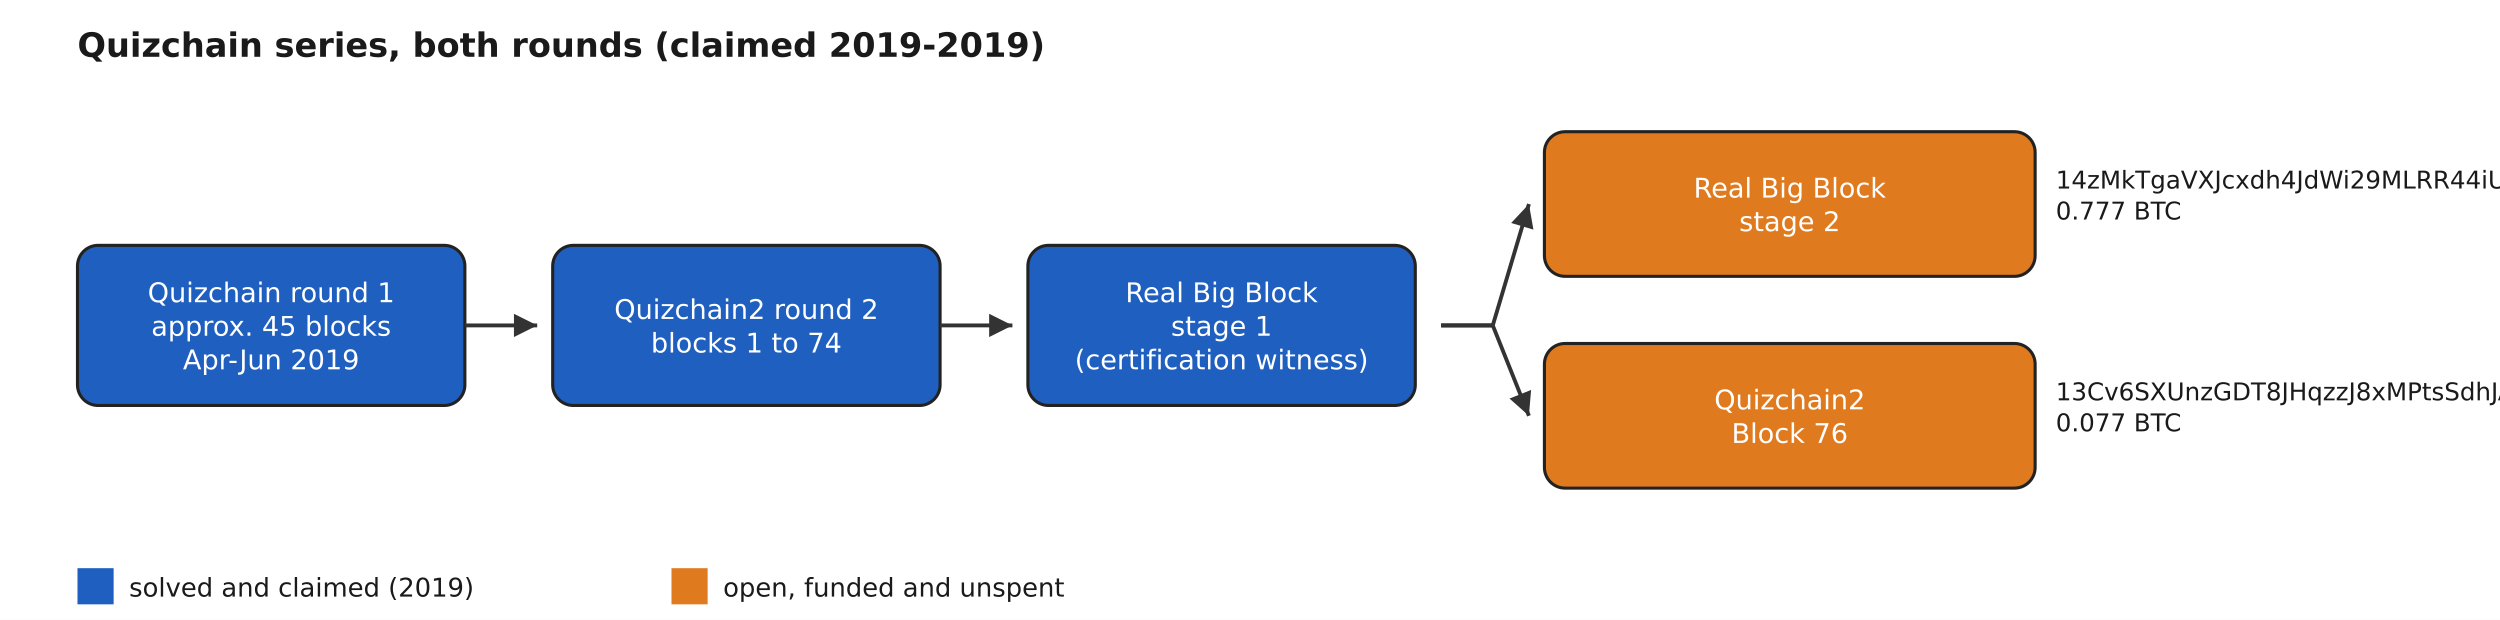
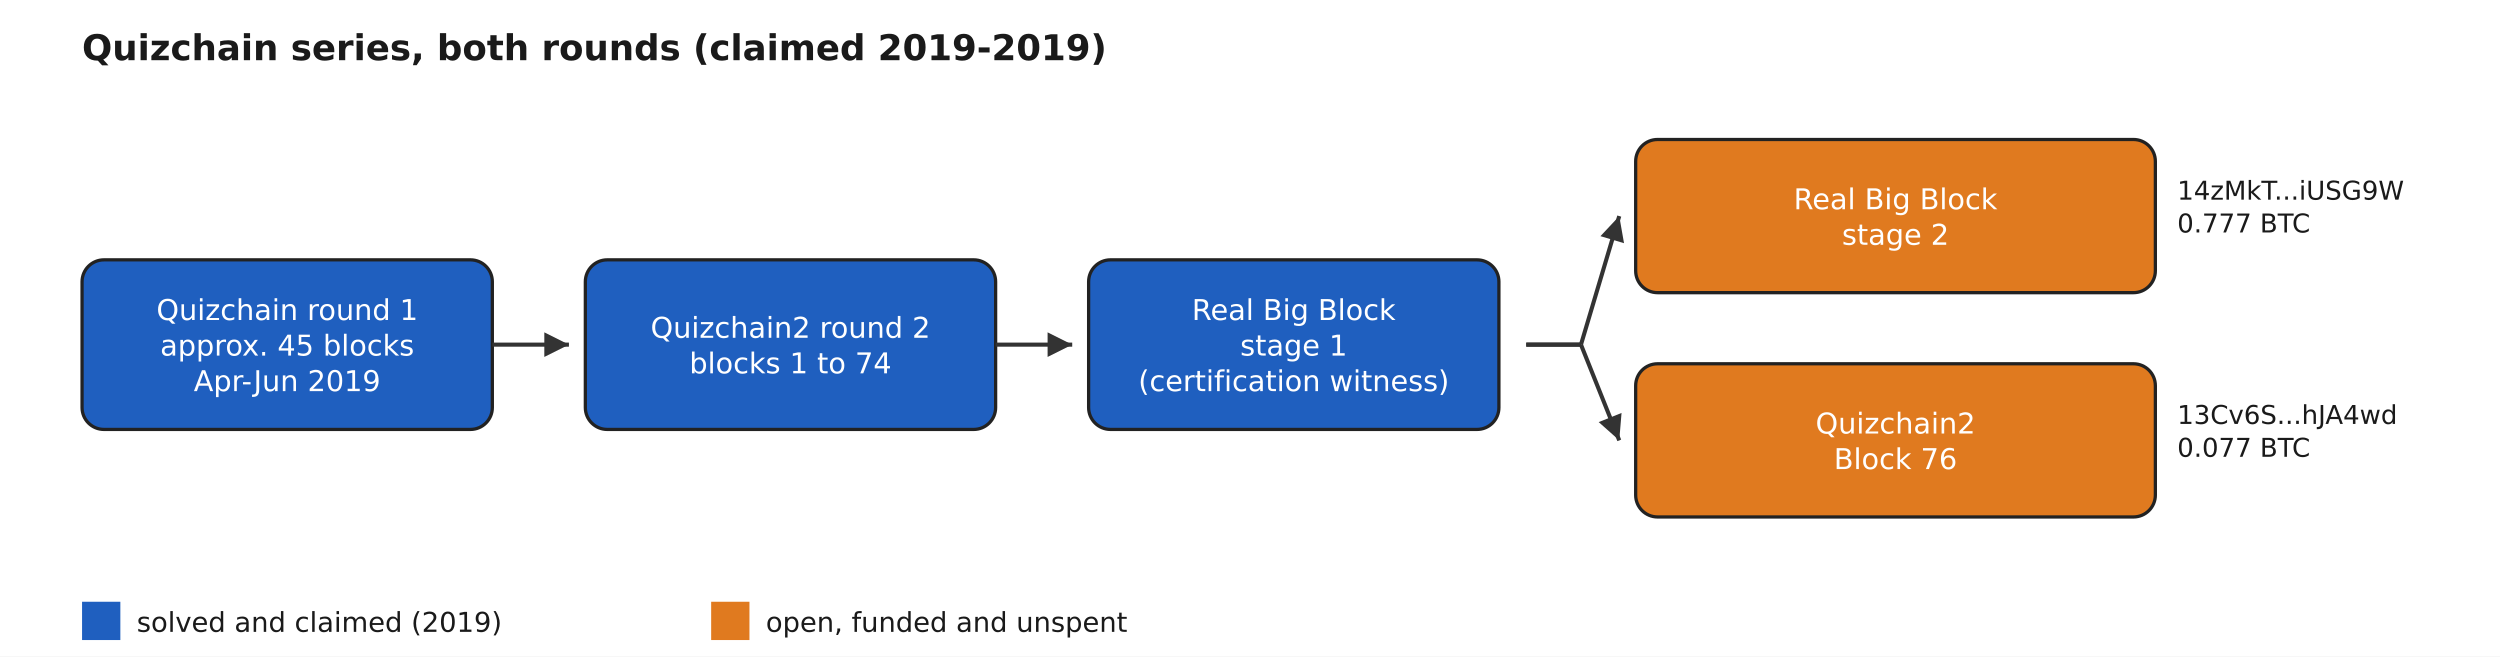
- <svg xmlns="http://www.w3.org/2000/svg" width="968" height="240" viewBox="0 0 968 240" font-family="DejaVu Sans">
-   <rect x="0" y="0" width="968" height="240" fill="#FFFFFF" />
+ <svg xmlns="http://www.w3.org/2000/svg" width="914" height="240" viewBox="0 0 914 240" font-family="DejaVu Sans">
+   <rect x="0" y="0" width="914" height="240" fill="#FFFFFF" />
  <text x="30" y="22" font-size="13" font-weight="bold" fill="#1a1a1a">Quizchain series, both rounds (claimed 2019-2019)</text>
  <rect x="30" y="95" width="150" height="62" rx="8" fill="#1F5FBF" stroke="#222222" stroke-width="1.2" />
  <text x="105.0" y="117.0" text-anchor="middle" font-size="10.5" fill="#FFFFFF">Quizchain round 1</text>
  <text x="105.0" y="130.0" text-anchor="middle" font-size="10.5" fill="#FFFFFF">approx. 45 blocks</text>
  <text x="105.0" y="143.0" text-anchor="middle" font-size="10.5" fill="#FFFFFF">Apr-Jun 2019</text>
  <rect x="214" y="95" width="150" height="62" rx="8" fill="#1F5FBF" stroke="#222222" stroke-width="1.2" />
  <text x="289.0" y="123.5" text-anchor="middle" font-size="10.5" fill="#FFFFFF">Quizchain2 round 2</text>
  <text x="289.0" y="136.5" text-anchor="middle" font-size="10.5" fill="#FFFFFF">blocks 1 to 74</text>
  <rect x="398" y="95" width="150" height="62" rx="8" fill="#1F5FBF" stroke="#222222" stroke-width="1.2" />
  <text x="473.0" y="117.0" text-anchor="middle" font-size="10.5" fill="#FFFFFF">Real Big Block</text>
  <text x="473.0" y="130.0" text-anchor="middle" font-size="10.5" fill="#FFFFFF">stage 1</text>
  <text x="473.0" y="143.0" text-anchor="middle" font-size="10.5" fill="#FFFFFF">(certification witness)</text>
  <line x1="180" y1="126.0" x2="208" y2="126.0" stroke="#333333" stroke-width="1.5" marker-end="url(#arrow)" />
  <line x1="364" y1="126.0" x2="392" y2="126.0" stroke="#333333" stroke-width="1.5" marker-end="url(#arrow)" />
  <line x1="558" y1="126.0" x2="578" y2="126.0" stroke="#333333" stroke-width="1.5" />
  <path d="M 578 126.0 L 592 79.0" stroke="#333333" stroke-width="1.5" fill="none" marker-end="url(#arrow)" />
  <rect x="598" y="51.0" width="190" height="56" rx="8" fill="#E07A1F" stroke="#222222" stroke-width="1.2" />
  <text x="693.0" y="76.5" text-anchor="middle" font-size="10.5" fill="#FFFFFF">Real Big Block</text>
  <text x="693.0" y="89.5" text-anchor="middle" font-size="10.5" fill="#FFFFFF">stage 2</text>
-   <text x="796" y="73.0" font-size="9.5" fill="#1a1a1a">14zMkTgaVXJcxdh4JdWi29MLRR44iUSG9W</text>
+   <text x="796" y="73.0" font-size="9.5" fill="#1a1a1a">14zMkT...iUSG9W</text>
  <text x="796" y="85.0" font-size="9.5" fill="#1a1a1a">0.777 BTC</text>
  <line x1="558" y1="126.0" x2="578" y2="126.0" stroke="#333333" stroke-width="1.5" />
  <path d="M 578 126.0 L 592 161.0" stroke="#333333" stroke-width="1.5" fill="none" marker-end="url(#arrow)" />
  <rect x="598" y="133.0" width="190" height="56" rx="8" fill="#E07A1F" stroke="#222222" stroke-width="1.2" />
  <text x="693.0" y="158.5" text-anchor="middle" font-size="10.5" fill="#FFFFFF">Quizchain2</text>
  <text x="693.0" y="171.5" text-anchor="middle" font-size="10.5" fill="#FFFFFF">Block 76</text>
-   <text x="796" y="155.0" font-size="9.5" fill="#1a1a1a">13Cv6SXUnzGDT8JHqzzJ8xMPtsSdhJA4wd</text>
+   <text x="796" y="155.0" font-size="9.5" fill="#1a1a1a">13Cv6S...hJA4wd</text>
  <text x="796" y="167.0" font-size="9.5" fill="#1a1a1a">0.077 BTC</text>
  <rect x="30" y="220" width="14" height="14" fill="#1F5FBF" />
  <text x="50" y="231" font-size="10" fill="#1a1a1a">solved and claimed (2019)</text>
  <rect x="260" y="220" width="14" height="14" fill="#E07A1F" />
  <text x="280" y="231" font-size="10" fill="#1a1a1a">open, funded and unspent</text>
  <defs>
    <marker id="arrow" markerWidth="8" markerHeight="8" refX="6" refY="3" orient="auto">
      <path d="M0,0 L6,3 L0,6 Z" fill="#333333" />
    </marker>
  </defs>
</svg>
